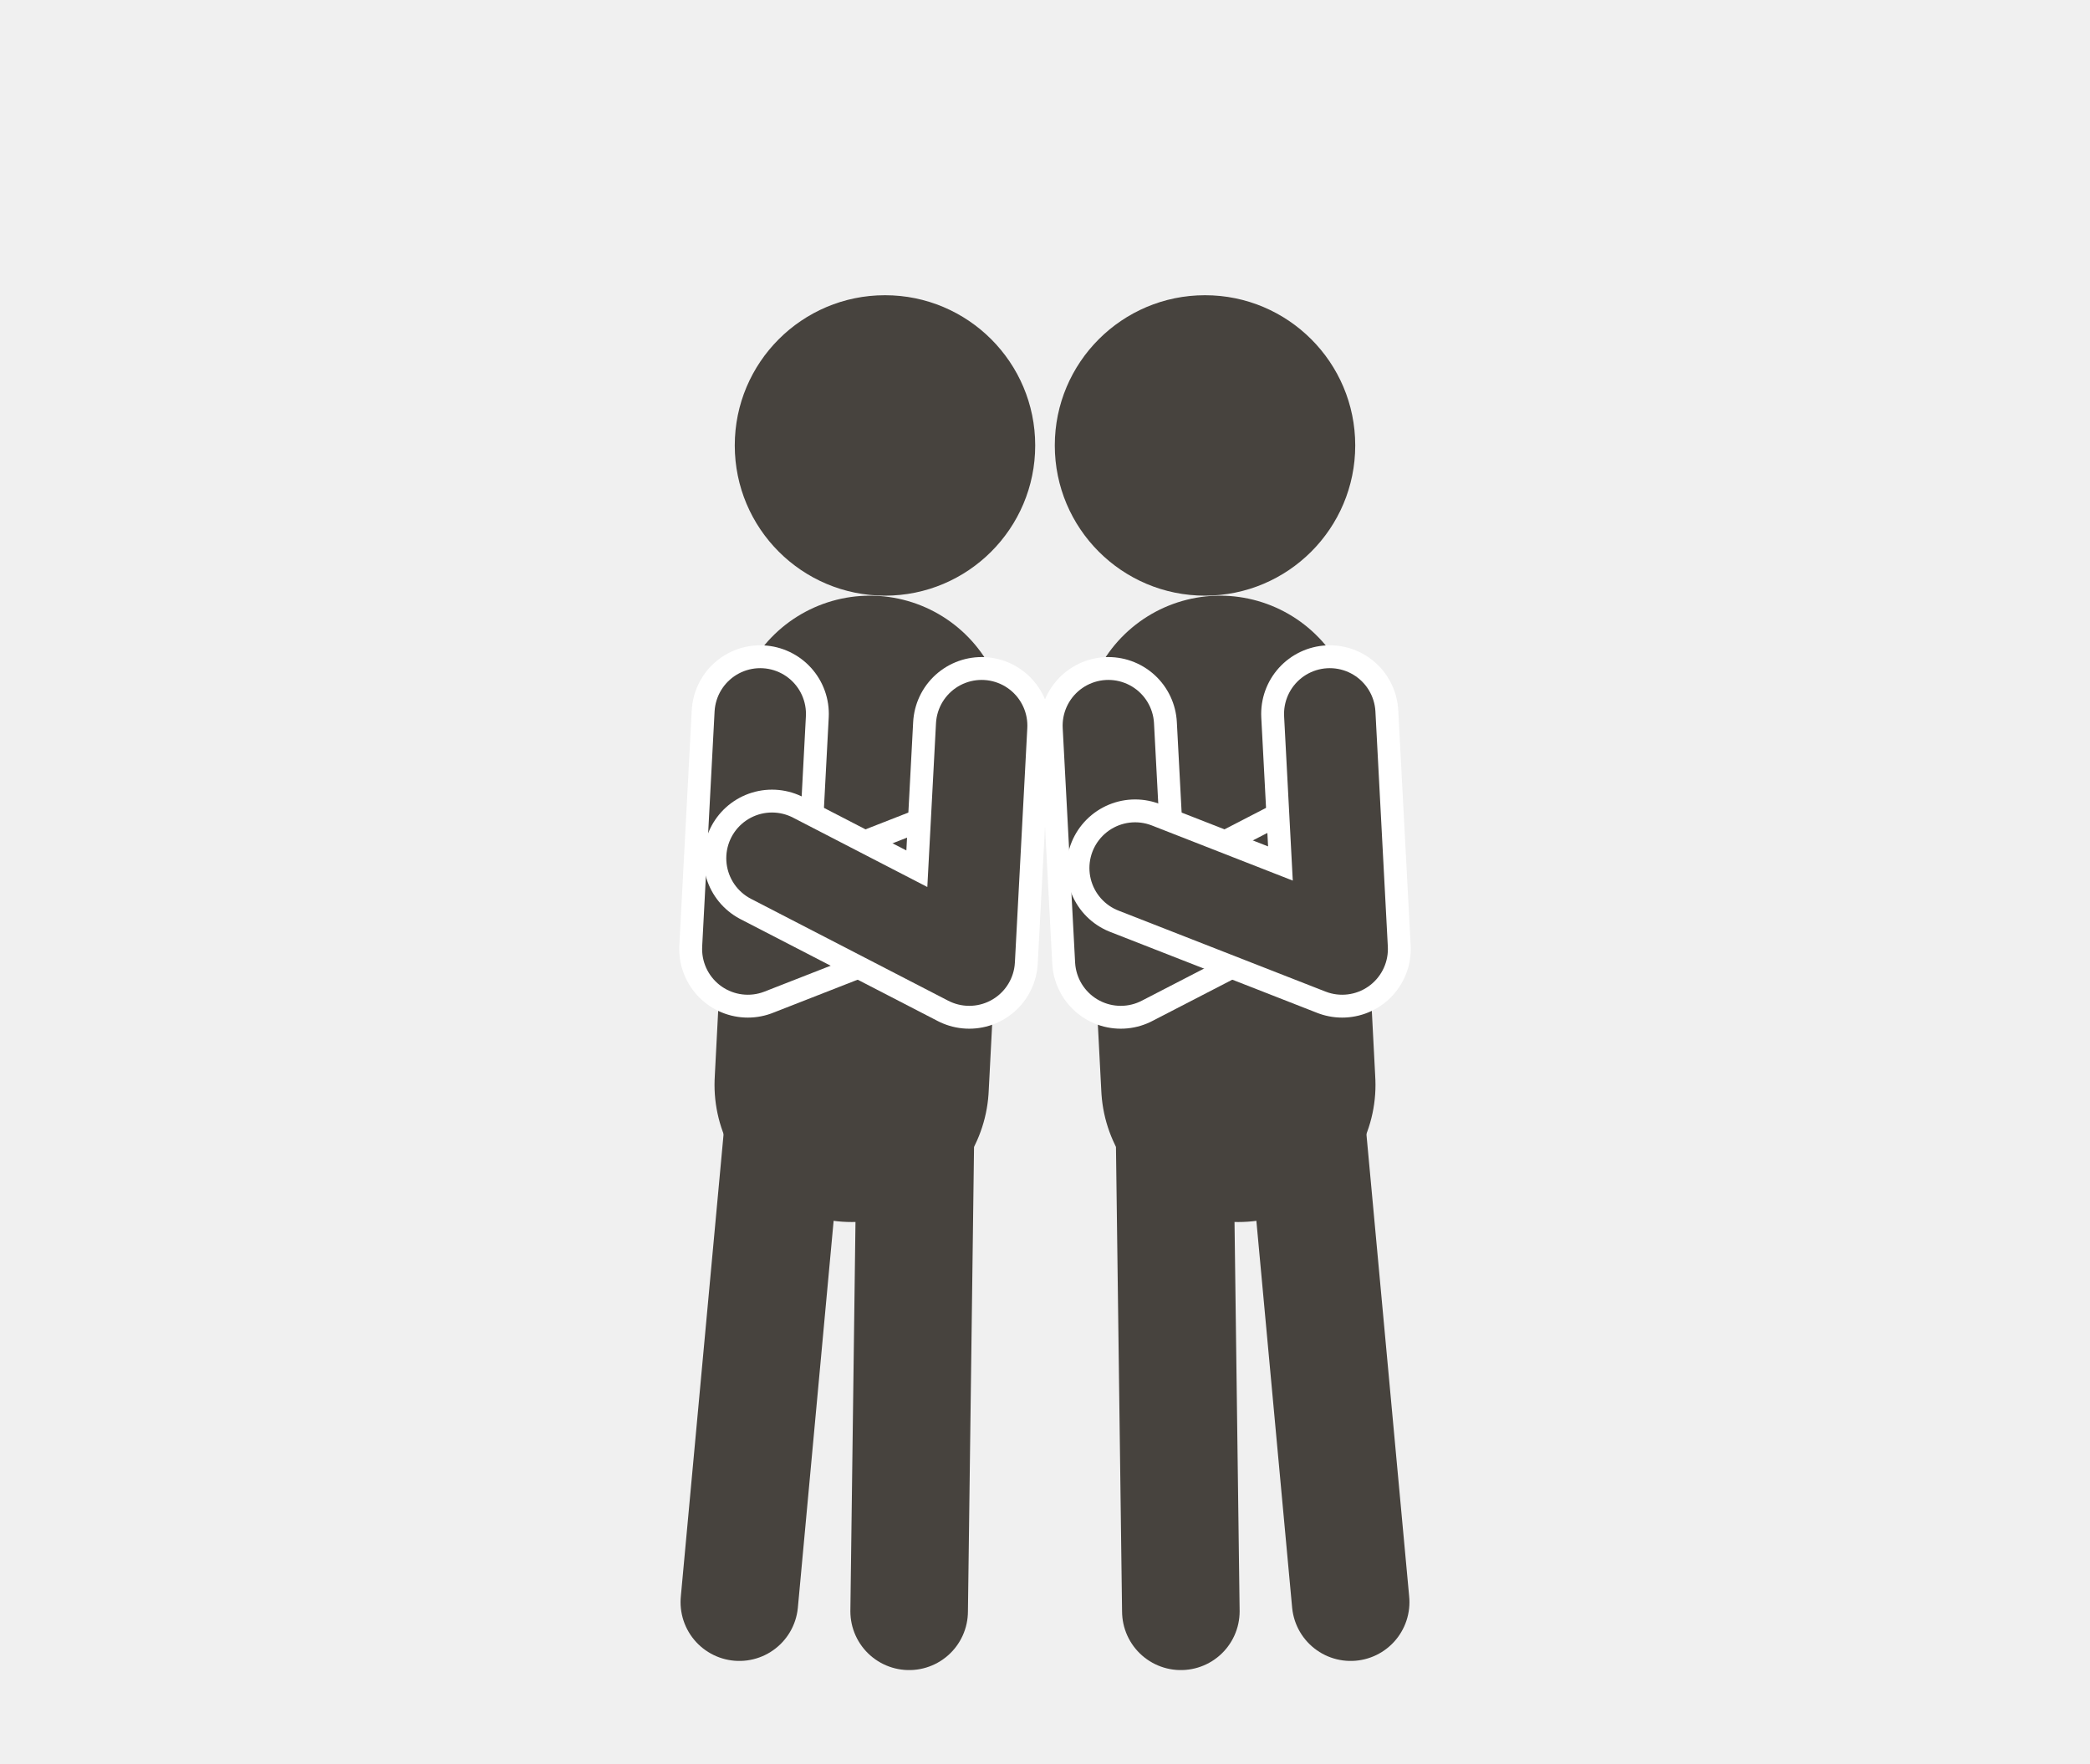
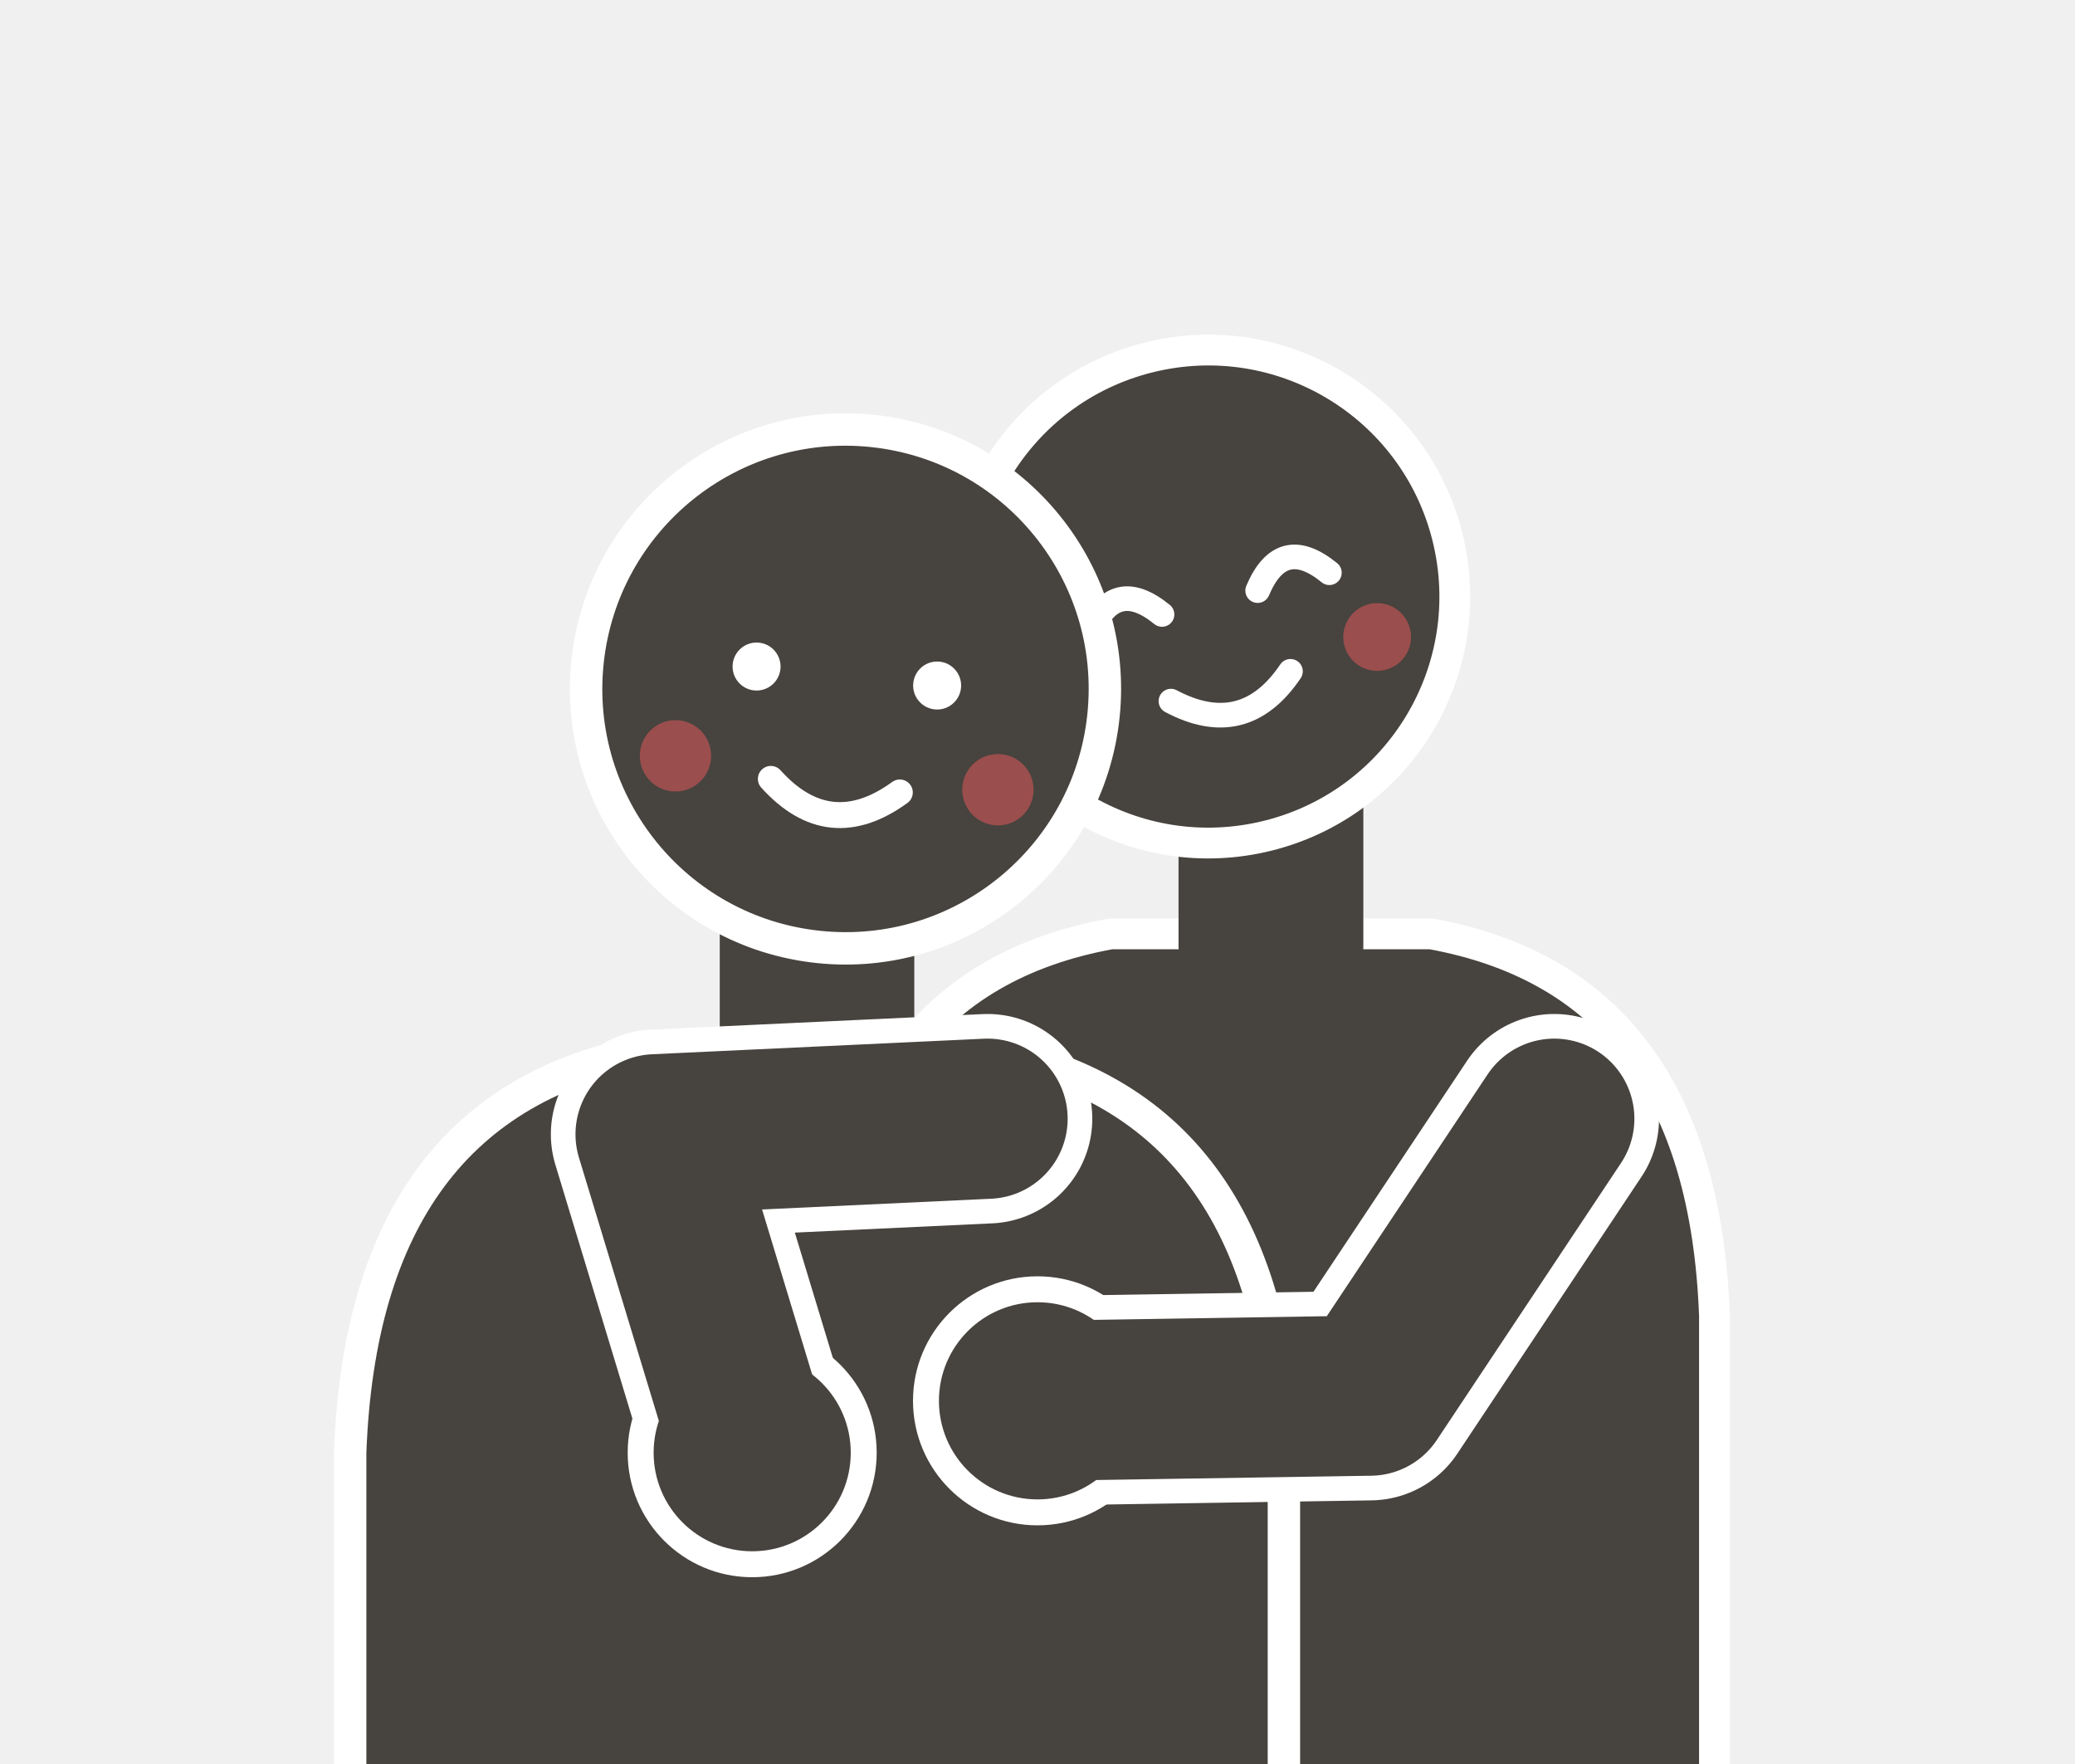
- <svg xmlns="http://www.w3.org/2000/svg" viewBox="0 0 320 270" role="img" aria-label="등 맞대고 팔짱">
+ <svg xmlns="http://www.w3.org/2000/svg" viewBox="0 0 320 272" role="img" aria-label="백허그">
  <g fill="none" stroke="#47433e" stroke-linecap="round" stroke-linejoin="round">
-     <path d="M120.2 169.6 L113.2 245.3" stroke-width="18" />
-     <path d="M140.2 170.6 L139.2 246.7" stroke-width="18" />
-     <path d="M133.2 112.2 L130.4 166.1" stroke-width="42" />
-     <circle cx="135.5" cy="68.2" r="23" fill="#47433e" stroke="none" />
-     <path d="M179.8 170.6 L180.8 246.7" stroke-width="18" />
-     <path d="M199.8 169.6 L206.8 245.3" stroke-width="18" />
-     <path d="M186.8 112.2 L189.6 166.1" stroke-width="42" />
-     <circle cx="184.5" cy="68.2" r="23" fill="#47433e" stroke="none" />
-     <path d="M116.4 109.3 L114.5 145.3 L146.2 132.9" stroke="#ffffff" stroke-width="21" />
-     <path d="M116.4 109.3 L114.5 145.3 L146.2 132.9" stroke-width="14" />
-     <path d="M150.3 111.1 L148.4 147 L118.2 131.4" stroke="#ffffff" stroke-width="21" />
-     <path d="M150.3 111.1 L148.4 147 L118.2 131.4" stroke-width="14" />
-     <path d="M169.7 111.1 L171.6 147 L201.8 131.4" stroke="#ffffff" stroke-width="21" />
-     <path d="M169.7 111.1 L171.6 147 L201.8 131.4" stroke-width="14" />
-     <path d="M203.6 109.3 L205.5 145.3 L173.8 132.9" stroke="#ffffff" stroke-width="21" />
-     <path d="M203.6 109.3 L205.5 145.3 L173.8 132.9" stroke-width="14" />
+     <path transform="translate(196 -14) rotate(0 0 272) translate(0 272) scale(0.95) translate(0 -272)" d="M-72 420 L-72 214 Q-70 160 -26 152 L26 152 Q70 160 72 214 L72 420 Z" fill="#47433e" stroke="#ffffff" stroke-width="5" />
+     <rect transform="translate(196 -14) rotate(0 0 272) translate(0 272) scale(0.95) translate(0 -272)" x="-15" y="118" width="30" height="44" rx="8" fill="#47433e" stroke="none" />
+     <g transform="translate(196 -14) rotate(0 0 272) translate(0 272) scale(0.95) translate(0 -272) rotate(-14 0 138) translate(0 96)">
+       <circle r="40" fill="#47433e" stroke="#ffffff" stroke-width="5" />
+       <path d="M-20 1 Q-14 -7 -8 1" stroke="#ffffff" stroke-width="4" fill="none" />
+       <path d="M8 1 Q14 -7 20 1" stroke="#ffffff" stroke-width="4" fill="none" />
+       <path d="M-10 15 Q0 24 10 15" stroke="#ffffff" stroke-width="4" fill="none" />
+       <circle cx="-25" cy="13" r="6" fill="#ff5a5f" opacity=".45" />
+       <circle cx="25" cy="13" r="6" fill="#ff5a5f" opacity=".45" />
+     </g>
+     <path transform="translate(126 10) rotate(0 0 272) translate(0 272) scale(1) translate(0 -272)" d="M-72 420 L-72 214 Q-70 160 -26 152 L26 152 Q70 160 72 214 L72 420 Z" fill="#47433e" stroke="#ffffff" stroke-width="5" />
+     <rect transform="translate(126 10) rotate(0 0 272) translate(0 272) scale(1) translate(0 -272)" x="-15" y="118" width="30" height="44" rx="8" fill="#47433e" stroke="none" />
+     <g transform="translate(126 10) rotate(0 0 272) translate(0 272) scale(1) translate(0 -272) rotate(6 0 138) translate(0 96)">
+       <circle r="40" fill="#47433e" stroke="#ffffff" stroke-width="5" />
+       <circle cx="-14" cy="-2" r="4.2" fill="#ffffff" />
+       <circle cx="14" cy="-2" r="4.2" fill="#ffffff" />
+       <path d="M-10 15 Q0 24 10 15" stroke="#ffffff" stroke-width="4" fill="none" />
+       <circle cx="-25" cy="13" r="6" fill="#ff5a5f" opacity=".45" />
+       <circle cx="25" cy="13" r="6" fill="#ff5a5f" opacity=".45" />
+     </g>
+     <path d="M152.3 172.5 L101.1 174.9 L116 224" stroke="#ffffff" stroke-width="32.3" />
+     <circle cx="116" cy="224" r="19.2" fill="#ffffff" stroke="none" />
+     <path d="M152.3 172.5 L101.1 174.9 L116 224" stroke-width="24.7" />
+     <circle cx="116" cy="224" r="15.2" fill="#47433e" stroke="none" />
+     <path d="M239.7 172.5 L211.3 215.2 L160 216" stroke="#ffffff" stroke-width="32.3" />
+     <circle cx="160" cy="216" r="19.2" fill="#ffffff" stroke="none" />
+     <path d="M239.7 172.5 L211.3 215.2 L160 216" stroke-width="24.7" />
+     <circle cx="160" cy="216" r="15.2" fill="#47433e" stroke="none" />
  </g>
</svg>
